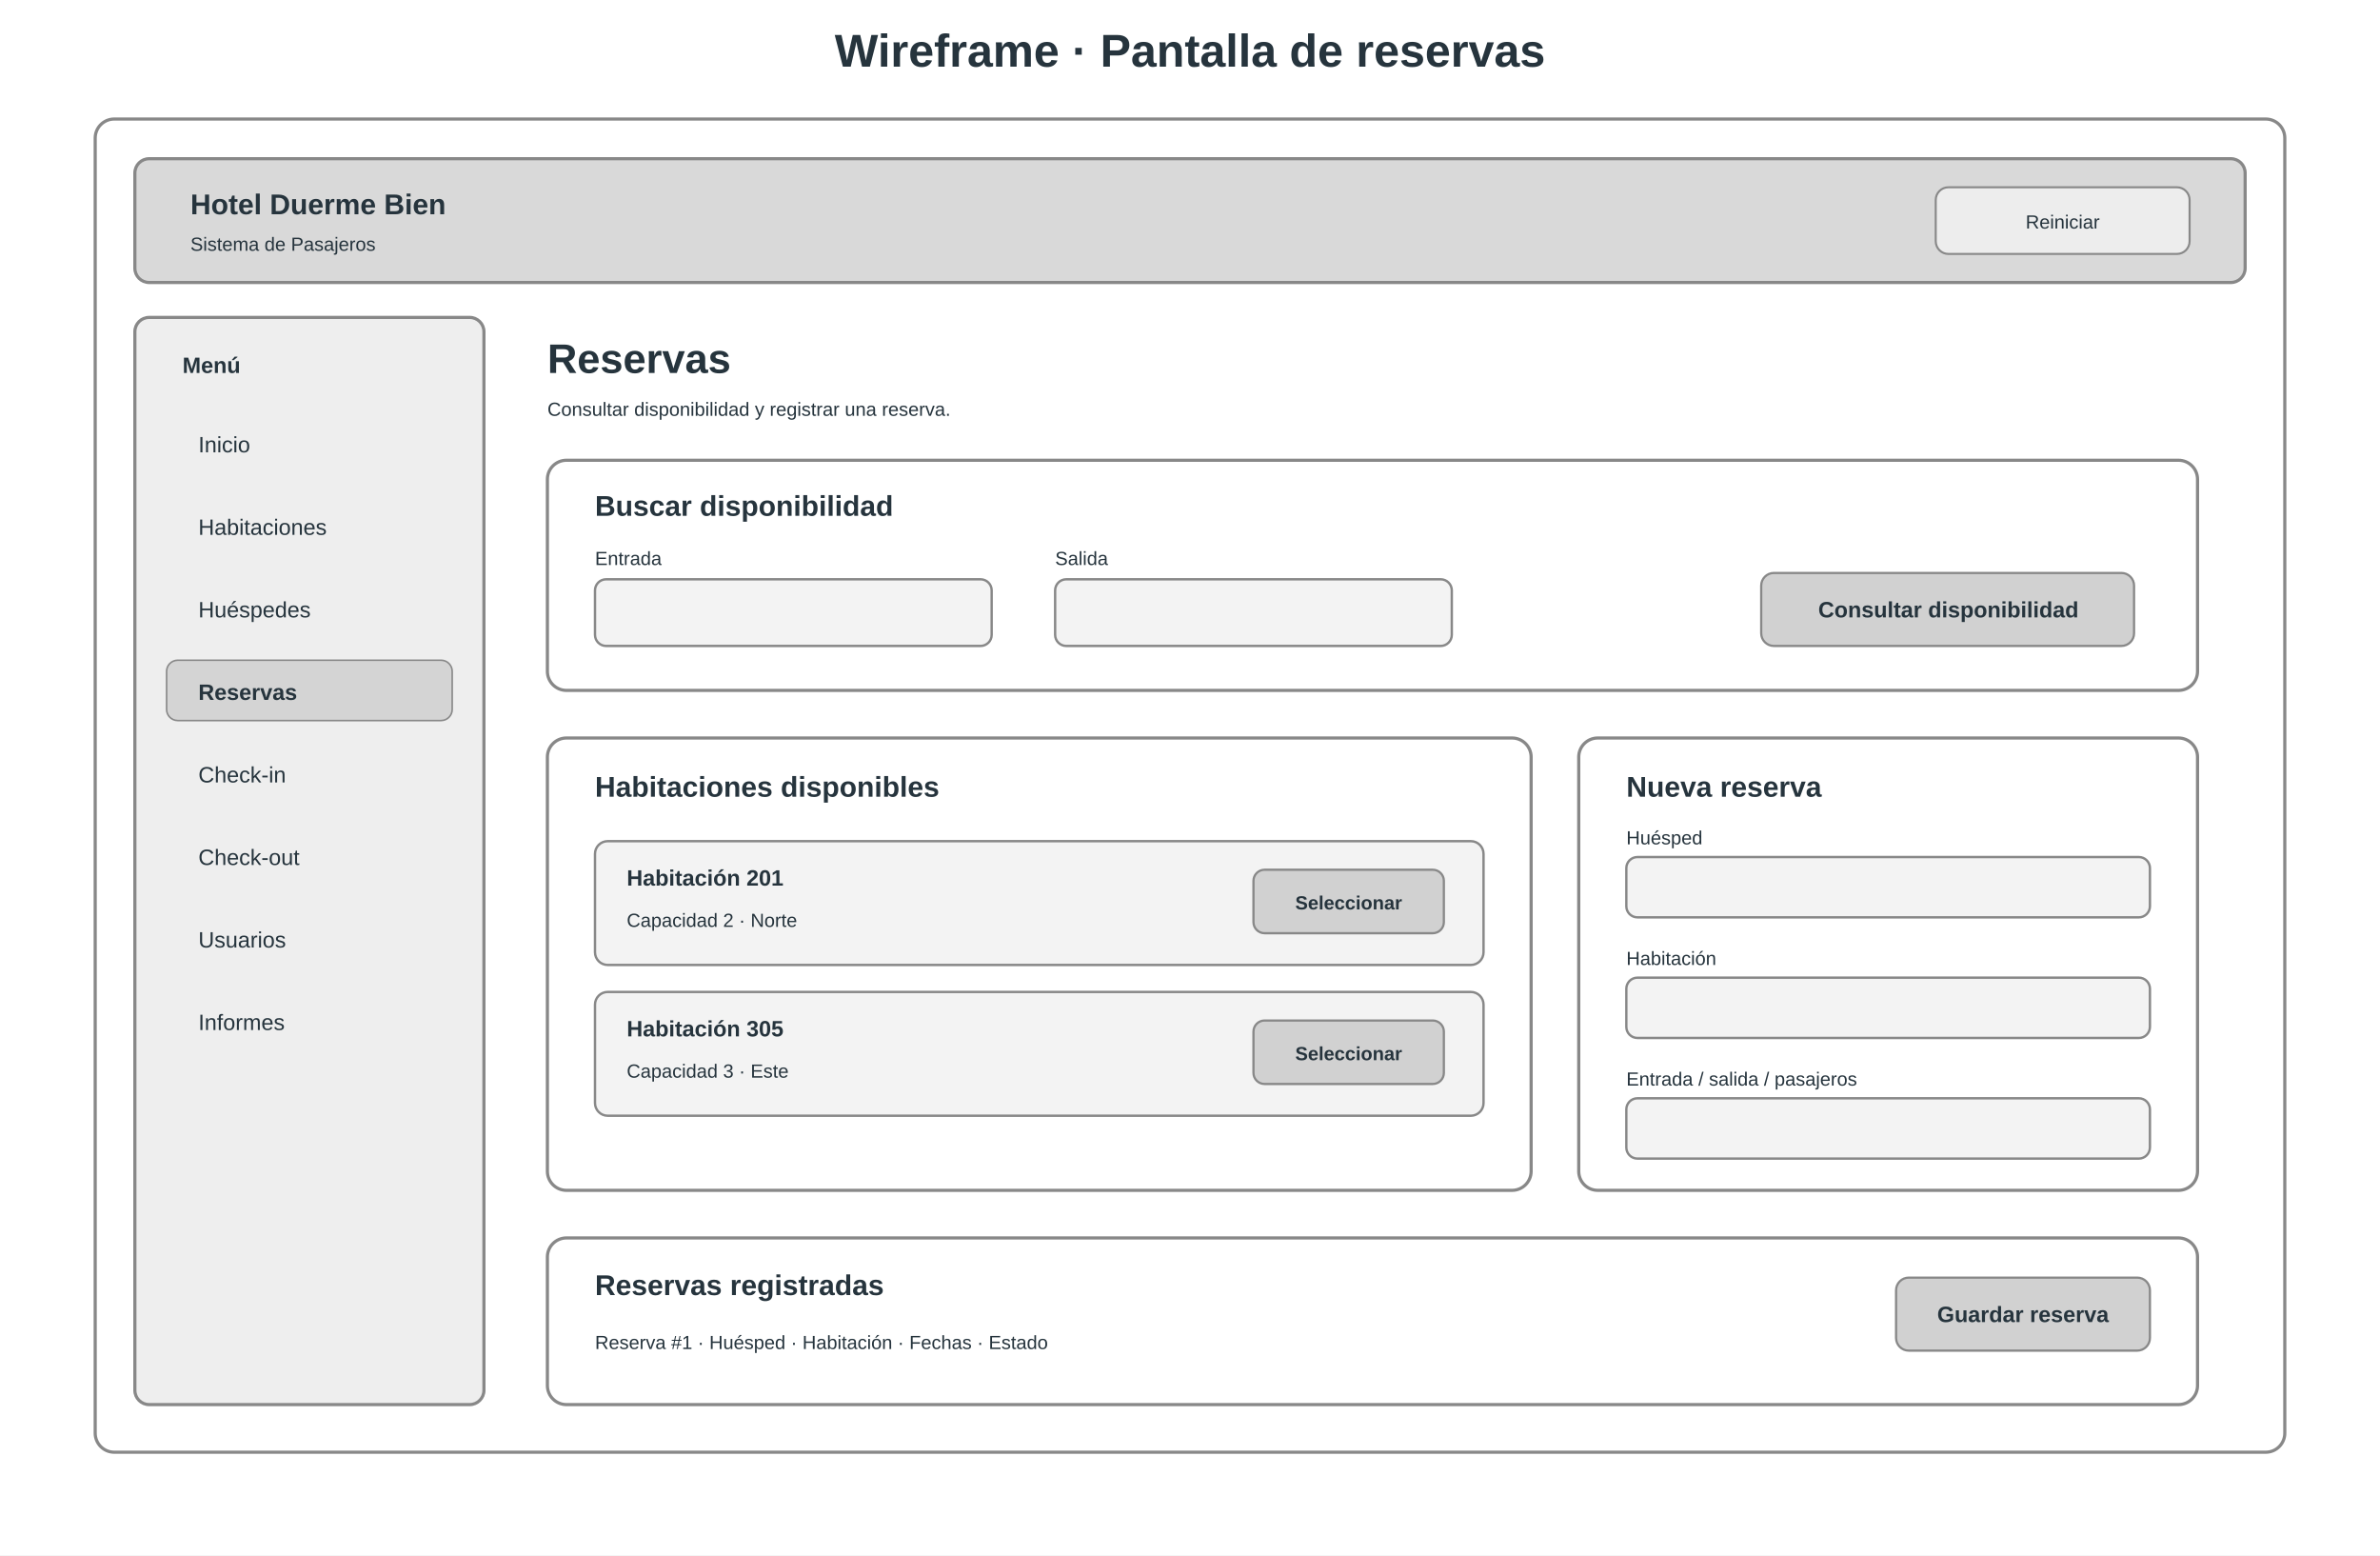
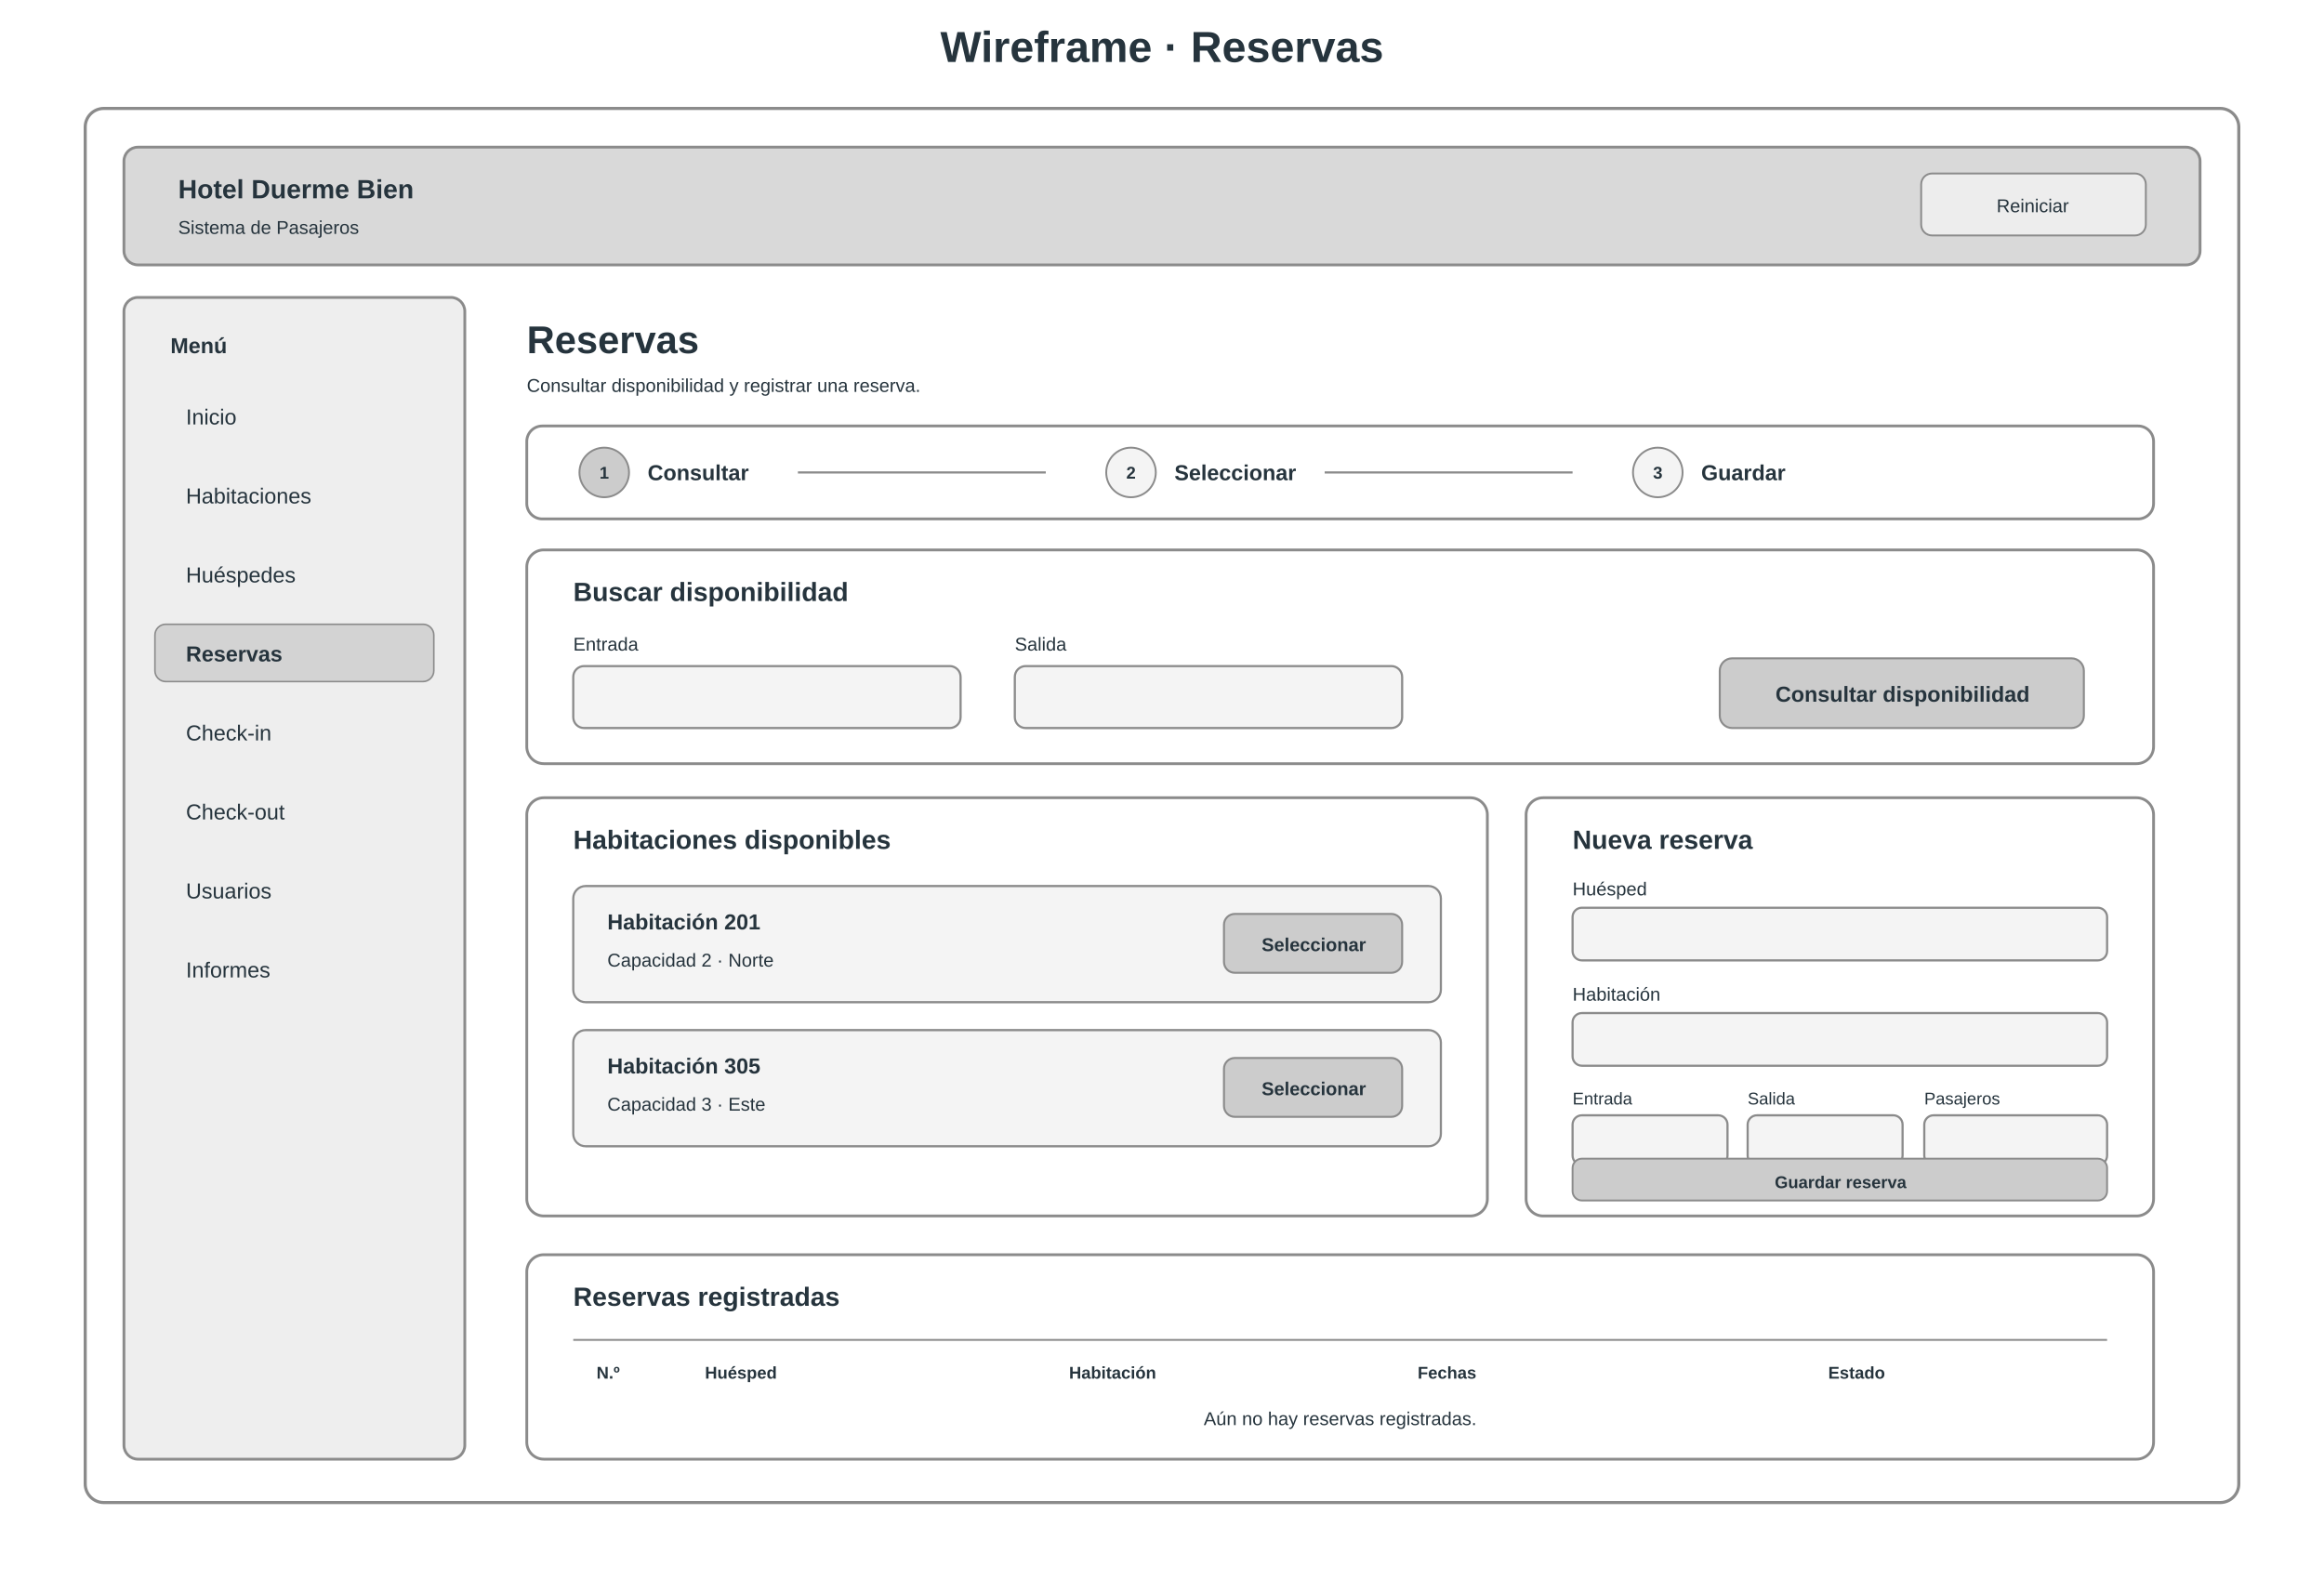
- <svg xmlns="http://www.w3.org/2000/svg" width="1500" height="980" viewBox="0 0 1500 980">
+ <svg xmlns="http://www.w3.org/2000/svg" width="1500" height="1020" viewBox="0 0 1500 1020">
  <defs>
    <style>
- .t{font-family:Arial,sans-serif;fill:#26343d}.page{font-size:29px;font-weight:700}.h{font-size:18px;font-weight:700}.f{font-size:14px}.small{font-size:12px}
- .box{fill:#ffffff;stroke:#888888;stroke-width:2}.field{fill:#f3f3f3;stroke:#888888;stroke-width:1.5}
+ .t{font-family:Arial,sans-serif;fill:#26343d}.title{font-size:28px;font-weight:700}.h{font-size:17px;font-weight:700}.f{font-size:14px}.small{font-size:12px}.tiny{font-size:11px}
+ .box{fill:#ffffff;stroke:#8b8b8b;stroke-width:1.8}.field{fill:#f4f4f4;stroke:#8b8b8b;stroke-width:1.4}
</style>
  </defs>
-   <rect width="1500" height="980" fill="#ffffff" />
-   <text x="750" y="42" text-anchor="middle" class="t page">Wireframe · Pantalla de reservas</text>
-   <rect x="60" y="75" width="1380" height="840" rx="12" fill="#ffffff" stroke="#888888" stroke-width="2" />
-   <rect x="85" y="100" width="1330" height="78" rx="9" fill="#d9d9d9" stroke="#888888" stroke-width="2" />
-   <text x="120" y="135" class="t h" fill="#2f3438">Hotel Duerme Bien</text>
-   <text x="120" y="158" class="t small" fill="#2f3438">Sistema de Pasajeros</text>
-   <rect x="1220" y="118" width="160" height="42" rx="8" fill="#ededed" stroke="#888888" stroke-width="1.3" />
-   <text x="1300" y="144" text-anchor="middle" class="t small" fill="#2f3438">Reiniciar</text>
-   <rect x="85" y="200" width="220" height="685" rx="9" fill="#eeeeee" stroke="#888888" stroke-width="2" />
-   <text x="115" y="235" class="t f" fill="#2f3438" font-weight="700">Menú</text>
-   <rect x="105" y="260" width="180" height="38" rx="7" fill="transparent" stroke="none" />
-   <text x="125" y="285" class="t f" fill="#2f3438" font-weight="400">Inicio</text>
-   <rect x="105" y="312" width="180" height="38" rx="7" fill="transparent" stroke="none" />
-   <text x="125" y="337" class="t f" fill="#2f3438" font-weight="400">Habitaciones</text>
-   <rect x="105" y="364" width="180" height="38" rx="7" fill="transparent" stroke="none" />
-   <text x="125" y="389" class="t f" fill="#2f3438" font-weight="400">Huéspedes</text>
-   <rect x="105" y="416" width="180" height="38" rx="7" fill="#d4d4d4" stroke="#888888" />
-   <text x="125" y="441" class="t f" fill="#2f3438" font-weight="700">Reservas</text>
-   <rect x="105" y="468" width="180" height="38" rx="7" fill="transparent" stroke="none" />
-   <text x="125" y="493" class="t f" fill="#2f3438" font-weight="400">Check-in</text>
-   <rect x="105" y="520" width="180" height="38" rx="7" fill="transparent" stroke="none" />
-   <text x="125" y="545" class="t f" fill="#2f3438" font-weight="400">Check-out</text>
-   <rect x="105" y="572" width="180" height="38" rx="7" fill="transparent" stroke="none" />
-   <text x="125" y="597" class="t f" fill="#2f3438" font-weight="400">Usuarios</text>
-   <rect x="105" y="624" width="180" height="38" rx="7" fill="transparent" stroke="none" />
-   <text x="125" y="649" class="t f" fill="#2f3438" font-weight="400">Informes</text>
-   <text x="345" y="235" class="t page" style="font-size:26px">Reservas</text>
-   <text x="345" y="262" class="t small">Consultar disponibilidad y registrar una reserva.</text>
-   <rect x="345" y="290" width="1040" height="145" rx="12" class="box" />
-   <text x="375" y="325" class="t h">Buscar disponibilidad</text>
-   <text x="375" y="356" class="t small">Entrada</text>
-   <rect x="375" y="365" width="250" height="42" rx="7" class="field" />
-   <text x="665" y="356" class="t small">Salida</text>
-   <rect x="665" y="365" width="250" height="42" rx="7" class="field" />
-   <rect x="1110" y="361" width="235" height="46" rx="8" fill="#d1d1d1" stroke="#888888" stroke-width="1.4" />
-   <text x="1228" y="389" text-anchor="middle" class="t f" fill="#2f3438" font-weight="700">Consultar disponibilidad</text>
-   <rect x="345" y="465" width="620" height="285" rx="12" class="box" />
-   <text x="375" y="502" class="t h">Habitaciones disponibles</text>
-   <rect x="375" y="530" width="560" height="78" rx="8" class="field" />
-   <text x="395" y="558" class="t f" font-weight="700">Habitación 201</text>
-   <text x="395" y="584" class="t small">Capacidad 2 · Norte</text>
-   <rect x="790" y="548" width="120" height="40" rx="7" fill="#d1d1d1" stroke="#888888" stroke-width="1.4" />
-   <text x="850" y="573" text-anchor="middle" class="t small" fill="#2f3438" font-weight="700">Seleccionar</text>
-   <rect x="375" y="625" width="560" height="78" rx="8" class="field" />
-   <text x="395" y="653" class="t f" font-weight="700">Habitación 305</text>
-   <text x="395" y="679" class="t small">Capacidad 3 · Este</text>
-   <rect x="790" y="643" width="120" height="40" rx="7" fill="#d1d1d1" stroke="#888888" stroke-width="1.4" />
-   <text x="850" y="668" text-anchor="middle" class="t small" fill="#2f3438" font-weight="700">Seleccionar</text>
-   <rect x="995" y="465" width="390" height="285" rx="12" class="box" />
-   <text x="1025" y="502" class="t h">Nueva reserva</text>
-   <text x="1025" y="532" class="t small">Huésped</text>
-   <rect x="1025" y="540" width="330" height="38" rx="7" class="field" />
-   <text x="1025" y="608" class="t small">Habitación</text>
-   <rect x="1025" y="616" width="330" height="38" rx="7" class="field" />
-   <text x="1025" y="684" class="t small">Entrada / salida / pasajeros</text>
-   <rect x="1025" y="692" width="330" height="38" rx="7" class="field" />
-   <rect x="345" y="780" width="1040" height="105" rx="12" class="box" />
-   <text x="375" y="816" class="t h">Reservas registradas</text>
-   <text x="375" y="850" class="t small">Reserva #1 · Huésped · Habitación · Fechas · Estado</text>
-   <rect x="1195" y="805" width="160" height="46" rx="8" fill="#d1d1d1" stroke="#888888" stroke-width="1.4" />
-   <text x="1275" y="833" text-anchor="middle" class="t f" fill="#2f3438" font-weight="700">Guardar reserva</text>
+   <rect width="1500" height="1020" fill="#ffffff" />
+   <text x="750" y="40" text-anchor="middle" class="t title">Wireframe · Reservas</text>
+   <rect x="55" y="70" width="1390" height="900" rx="12" fill="#ffffff" stroke="#8b8b8b" stroke-width="2" />
+   <rect x="80" y="95" width="1340" height="76" rx="9" fill="#d9d9d9" stroke="#8b8b8b" stroke-width="1.8" />
+   <text x="115" y="128" class="t h" fill="#30363a">Hotel Duerme Bien</text>
+   <text x="115" y="151" class="t small" fill="#30363a">Sistema de Pasajeros</text>
+   <rect x="1240" y="112" width="145" height="40" rx="7" fill="#ededed" stroke="#8b8b8b" stroke-width="1.2" />
+   <text x="1312" y="137" text-anchor="middle" class="t small" fill="#30363a">Reiniciar</text>
+   <rect x="80" y="192" width="220" height="750" rx="9" fill="#eeeeee" stroke="#8b8b8b" stroke-width="1.8" />
+   <text x="110" y="228" class="t f" fill="#30363a" font-weight="700">Menú</text>
+   <rect x="100" y="250" width="180" height="37" rx="7" fill="transparent" stroke="none" />
+   <text x="120" y="274" class="t f" fill="#30363a" font-weight="400">Inicio</text>
+   <rect x="100" y="301" width="180" height="37" rx="7" fill="transparent" stroke="none" />
+   <text x="120" y="325" class="t f" fill="#30363a" font-weight="400">Habitaciones</text>
+   <rect x="100" y="352" width="180" height="37" rx="7" fill="transparent" stroke="none" />
+   <text x="120" y="376" class="t f" fill="#30363a" font-weight="400">Huéspedes</text>
+   <rect x="100" y="403" width="180" height="37" rx="7" fill="#d3d3d3" stroke="#8b8b8b" />
+   <text x="120" y="427" class="t f" fill="#30363a" font-weight="700">Reservas</text>
+   <rect x="100" y="454" width="180" height="37" rx="7" fill="transparent" stroke="none" />
+   <text x="120" y="478" class="t f" fill="#30363a" font-weight="400">Check-in</text>
+   <rect x="100" y="505" width="180" height="37" rx="7" fill="transparent" stroke="none" />
+   <text x="120" y="529" class="t f" fill="#30363a" font-weight="400">Check-out</text>
+   <rect x="100" y="556" width="180" height="37" rx="7" fill="transparent" stroke="none" />
+   <text x="120" y="580" class="t f" fill="#30363a" font-weight="400">Usuarios</text>
+   <rect x="100" y="607" width="180" height="37" rx="7" fill="transparent" stroke="none" />
+   <text x="120" y="631" class="t f" fill="#30363a" font-weight="400">Informes</text>
+   <text x="340" y="228" class="t title" style="font-size:25px">Reservas</text>
+   <text x="340" y="253" class="t small">Consultar disponibilidad y registrar una reserva.</text>
+   <rect x="340" y="275" width="1050" height="60" rx="10" class="box" />
+   <circle cx="390" cy="305" r="16" fill="#cccccc" stroke="#8b8b8b" stroke-width="1.2" />
+   <text x="390" y="309" text-anchor="middle" class="t tiny" fill="#30363a" font-weight="700">1</text>
+   <text x="418" y="310" class="t f" font-weight="700">Consultar</text>
+   <line x1="515" y1="305" x2="675" y2="305" stroke="#8b8b8b" stroke-width="1.4" />
+   <circle cx="730" cy="305" r="16" fill="#f4f4f4" stroke="#8b8b8b" stroke-width="1.2" />
+   <text x="730" y="309" text-anchor="middle" class="t tiny" fill="#26343d" font-weight="700">2</text>
+   <text x="758" y="310" class="t f" font-weight="700">Seleccionar</text>
+   <line x1="855" y1="305" x2="1015" y2="305" stroke="#8b8b8b" stroke-width="1.4" />
+   <circle cx="1070" cy="305" r="16" fill="#f4f4f4" stroke="#8b8b8b" stroke-width="1.2" />
+   <text x="1070" y="309" text-anchor="middle" class="t tiny" fill="#26343d" font-weight="700">3</text>
+   <text x="1098" y="310" class="t f" font-weight="700">Guardar</text>
+   <rect x="340" y="355" width="1050" height="138" rx="11" class="box" />
+   <text x="370" y="388" class="t h">Buscar disponibilidad</text>
+   <text x="370" y="420" class="t small">Entrada</text>
+   <rect x="370" y="430" width="250" height="40" rx="7" class="field" />
+   <text x="655" y="420" class="t small">Salida</text>
+   <rect x="655" y="430" width="250" height="40" rx="7" class="field" />
+   <rect x="1110" y="425" width="235" height="45" rx="8" fill="#cccccc" stroke="#8b8b8b" stroke-width="1.3" />
+   <text x="1228" y="453" text-anchor="middle" class="t f" fill="#30363a" font-weight="700">Consultar disponibilidad</text>
+   <rect x="340" y="515" width="620" height="270" rx="11" class="box" />
+   <text x="370" y="548" class="t h">Habitaciones disponibles</text>
+   <rect x="370" y="572" width="560" height="75" rx="8" class="field" />
+   <text x="392" y="600" class="t f" font-weight="700">Habitación 201</text>
+   <text x="392" y="624" class="t small">Capacidad 2 · Norte</text>
+   <rect x="790" y="590" width="115" height="38" rx="7" fill="#cccccc" stroke="#8b8b8b" stroke-width="1.3" />
+   <text x="848" y="614" text-anchor="middle" class="t small" fill="#30363a" font-weight="700">Seleccionar</text>
+   <rect x="370" y="665" width="560" height="75" rx="8" class="field" />
+   <text x="392" y="693" class="t f" font-weight="700">Habitación 305</text>
+   <text x="392" y="717" class="t small">Capacidad 3 · Este</text>
+   <rect x="790" y="683" width="115" height="38" rx="7" fill="#cccccc" stroke="#8b8b8b" stroke-width="1.3" />
+   <text x="848" y="707" text-anchor="middle" class="t small" fill="#30363a" font-weight="700">Seleccionar</text>
+   <rect x="985" y="515" width="405" height="270" rx="11" class="box" />
+   <text x="1015" y="548" class="t h">Nueva reserva</text>
+   <text x="1015" y="578" class="t small">Huésped</text>
+   <rect x="1015" y="586" width="345" height="34" rx="6" class="field" />
+   <text x="1015" y="646" class="t small">Habitación</text>
+   <rect x="1015" y="654" width="345" height="34" rx="6" class="field" />
+   <text x="1015" y="713" class="t tiny">Entrada</text>
+   <rect x="1015" y="720" width="100" height="32" rx="6" class="field" />
+   <text x="1128" y="713" class="t tiny">Salida</text>
+   <rect x="1128" y="720" width="100" height="32" rx="6" class="field" />
+   <text x="1242" y="713" class="t tiny">Pasajeros</text>
+   <rect x="1242" y="720" width="118" height="32" rx="6" class="field" />
+   <rect x="1015" y="760" width="345" height="0" fill="none" />
+   <rect x="1015" y="752" width="345" height="0" fill="none" />
+   <rect x="1015" y="748" width="345" height="0" fill="none" />
+   <rect x="340" y="810" width="1050" height="132" rx="11" class="box" />
+   <text x="370" y="843" class="t h">Reservas registradas</text>
+   <line x1="370" y1="865" x2="1360" y2="865" stroke="#8b8b8b" stroke-width="1.2" />
+   <text x="385" y="890" class="t tiny" font-weight="700">N.º</text>
+   <text x="455" y="890" class="t tiny" font-weight="700">Huésped</text>
+   <text x="690" y="890" class="t tiny" font-weight="700">Habitación</text>
+   <text x="915" y="890" class="t tiny" font-weight="700">Fechas</text>
+   <text x="1180" y="890" class="t tiny" font-weight="700">Estado</text>
+   <text x="865" y="920" text-anchor="middle" class="t small" fill="#6d7a82">Aún no hay reservas registradas.</text>
+   <rect x="1015" y="758" width="345" height="0" fill="none" />
+   <rect x="1015" y="748" width="345" height="0" fill="none" />
+   <rect x="1015" y="748" width="345" height="0" fill="none" />
+   <rect x="1015" y="748" width="345" height="0" fill="none" />
+   <rect x="1015" y="748" width="345" height="0" fill="none" />
+   <rect x="1015" y="748" width="345" height="0" fill="none" />
+   <rect x="1015" y="748" width="345" height="27" rx="6" fill="#cccccc" stroke="#8b8b8b" stroke-width="1.2" />
+   <text x="1188" y="767" text-anchor="middle" class="t tiny" fill="#30363a" font-weight="700">Guardar reserva</text>
</svg>
